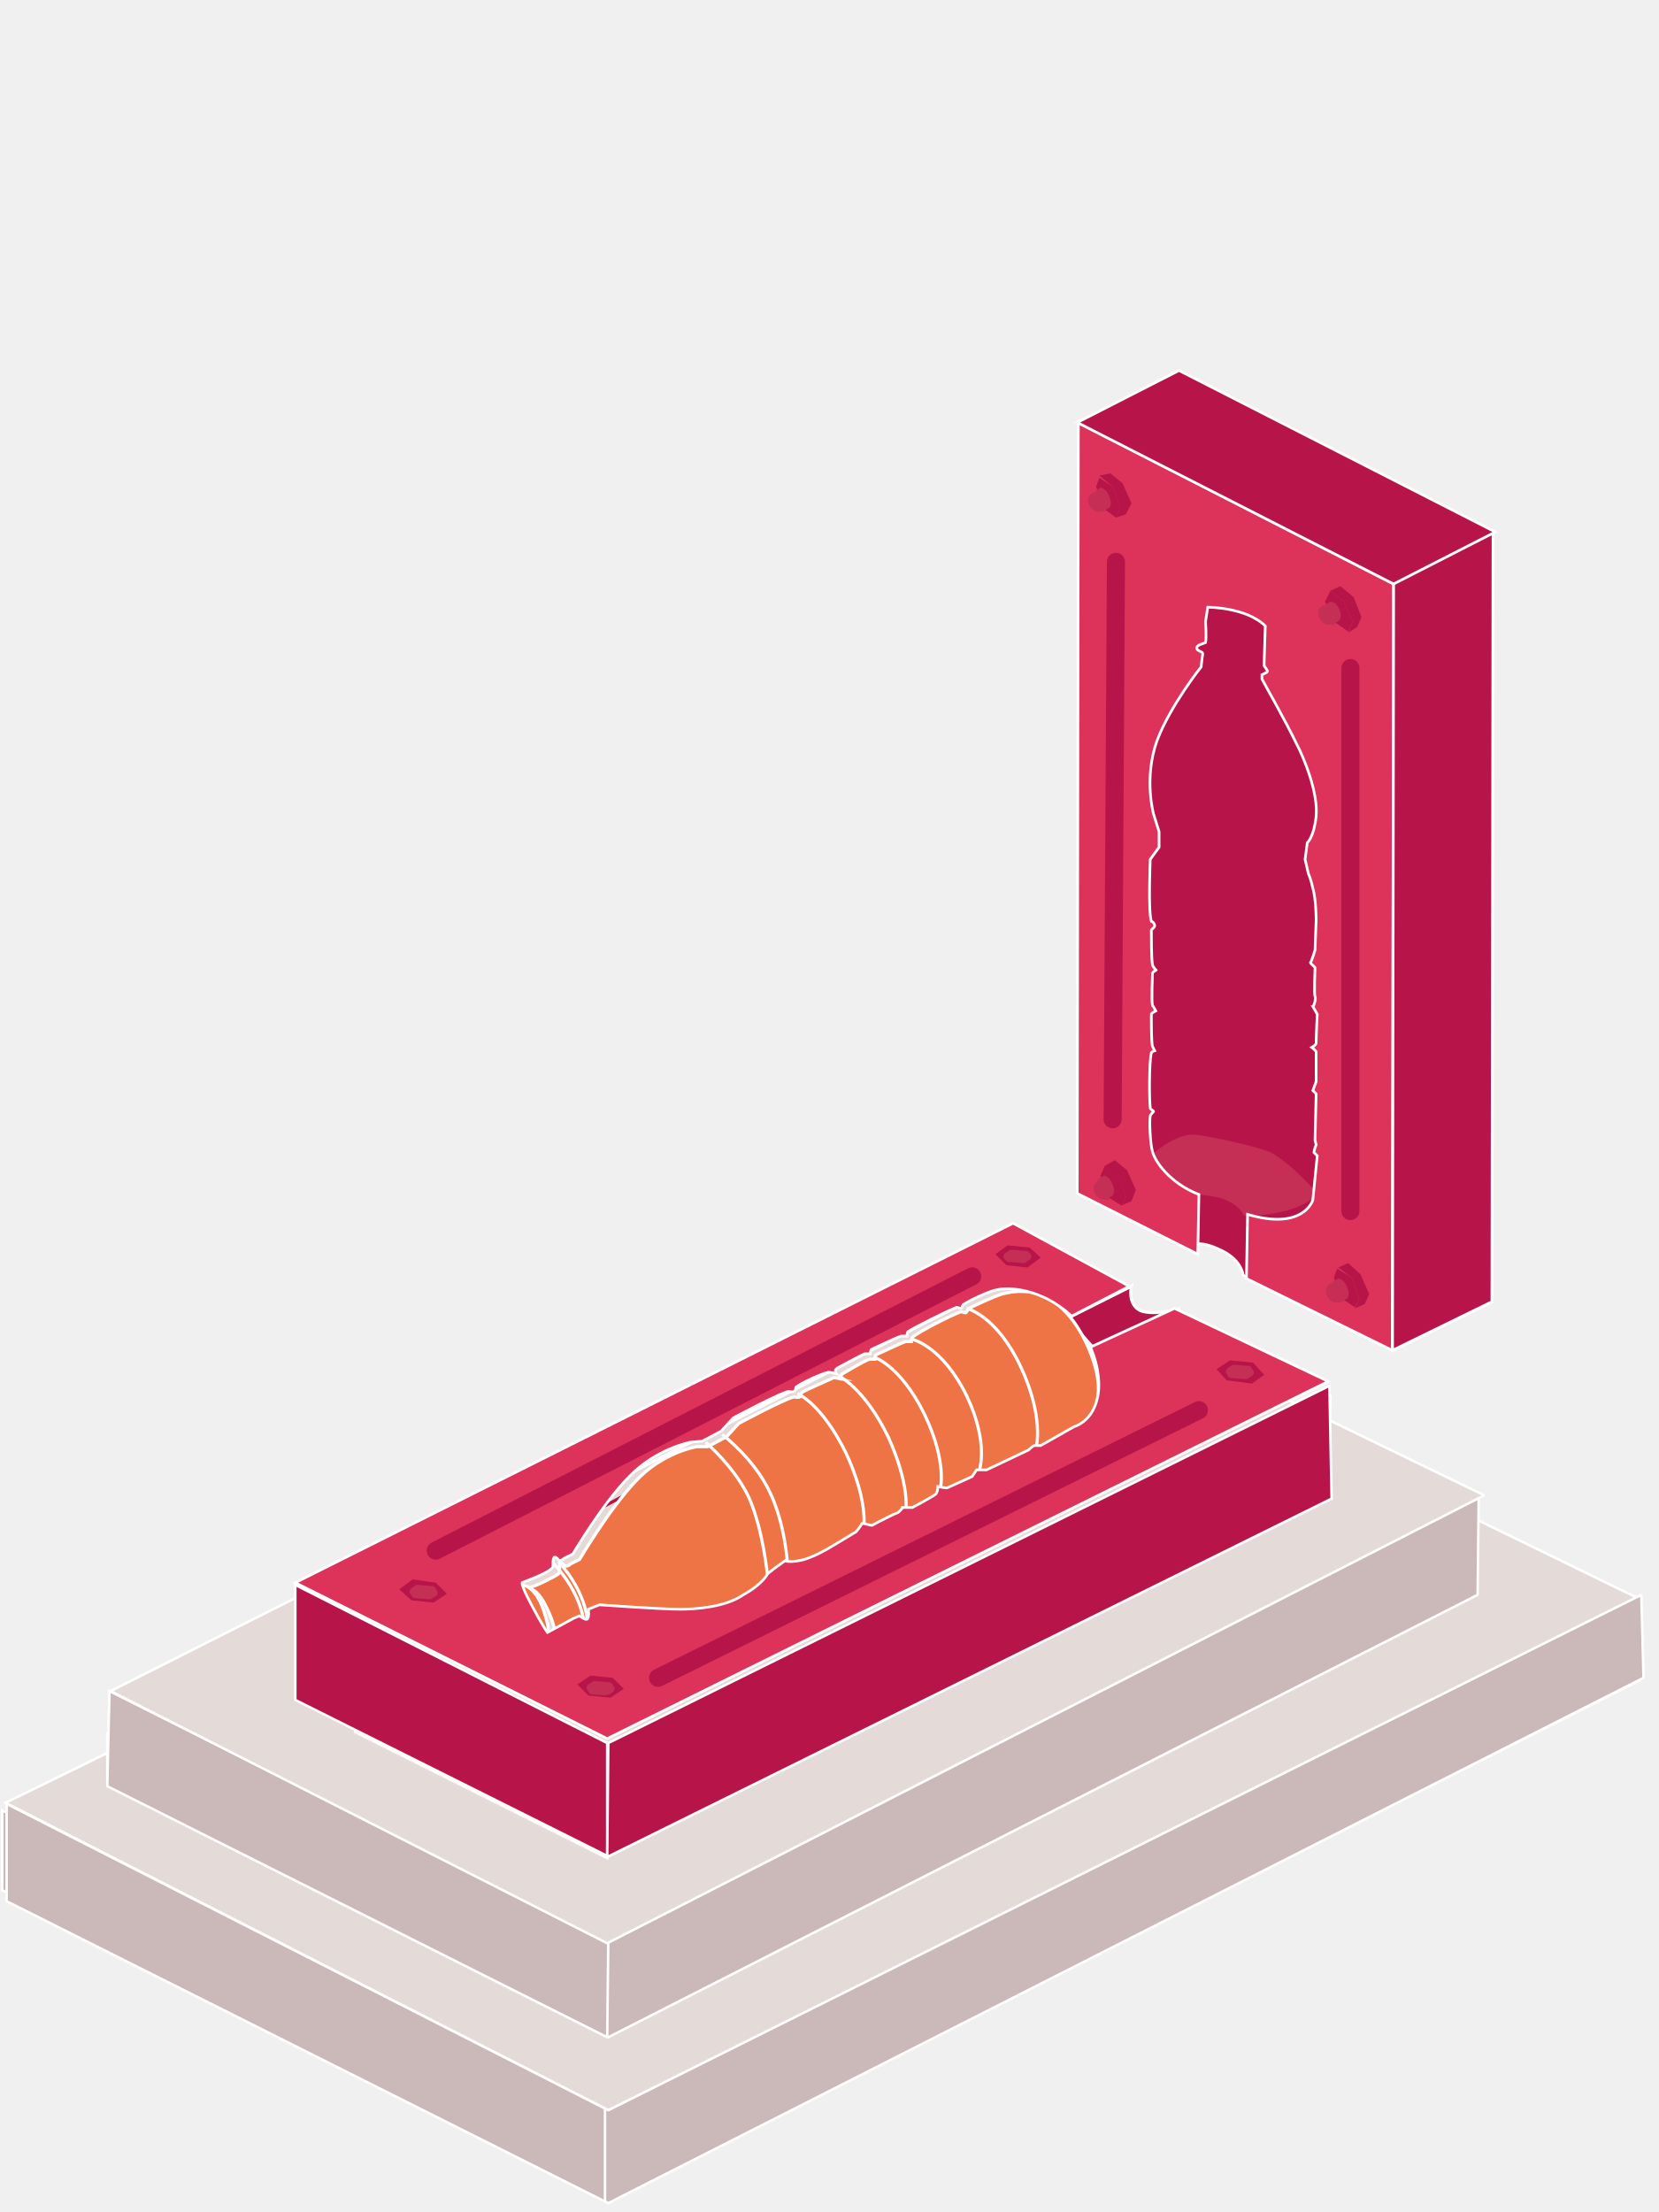
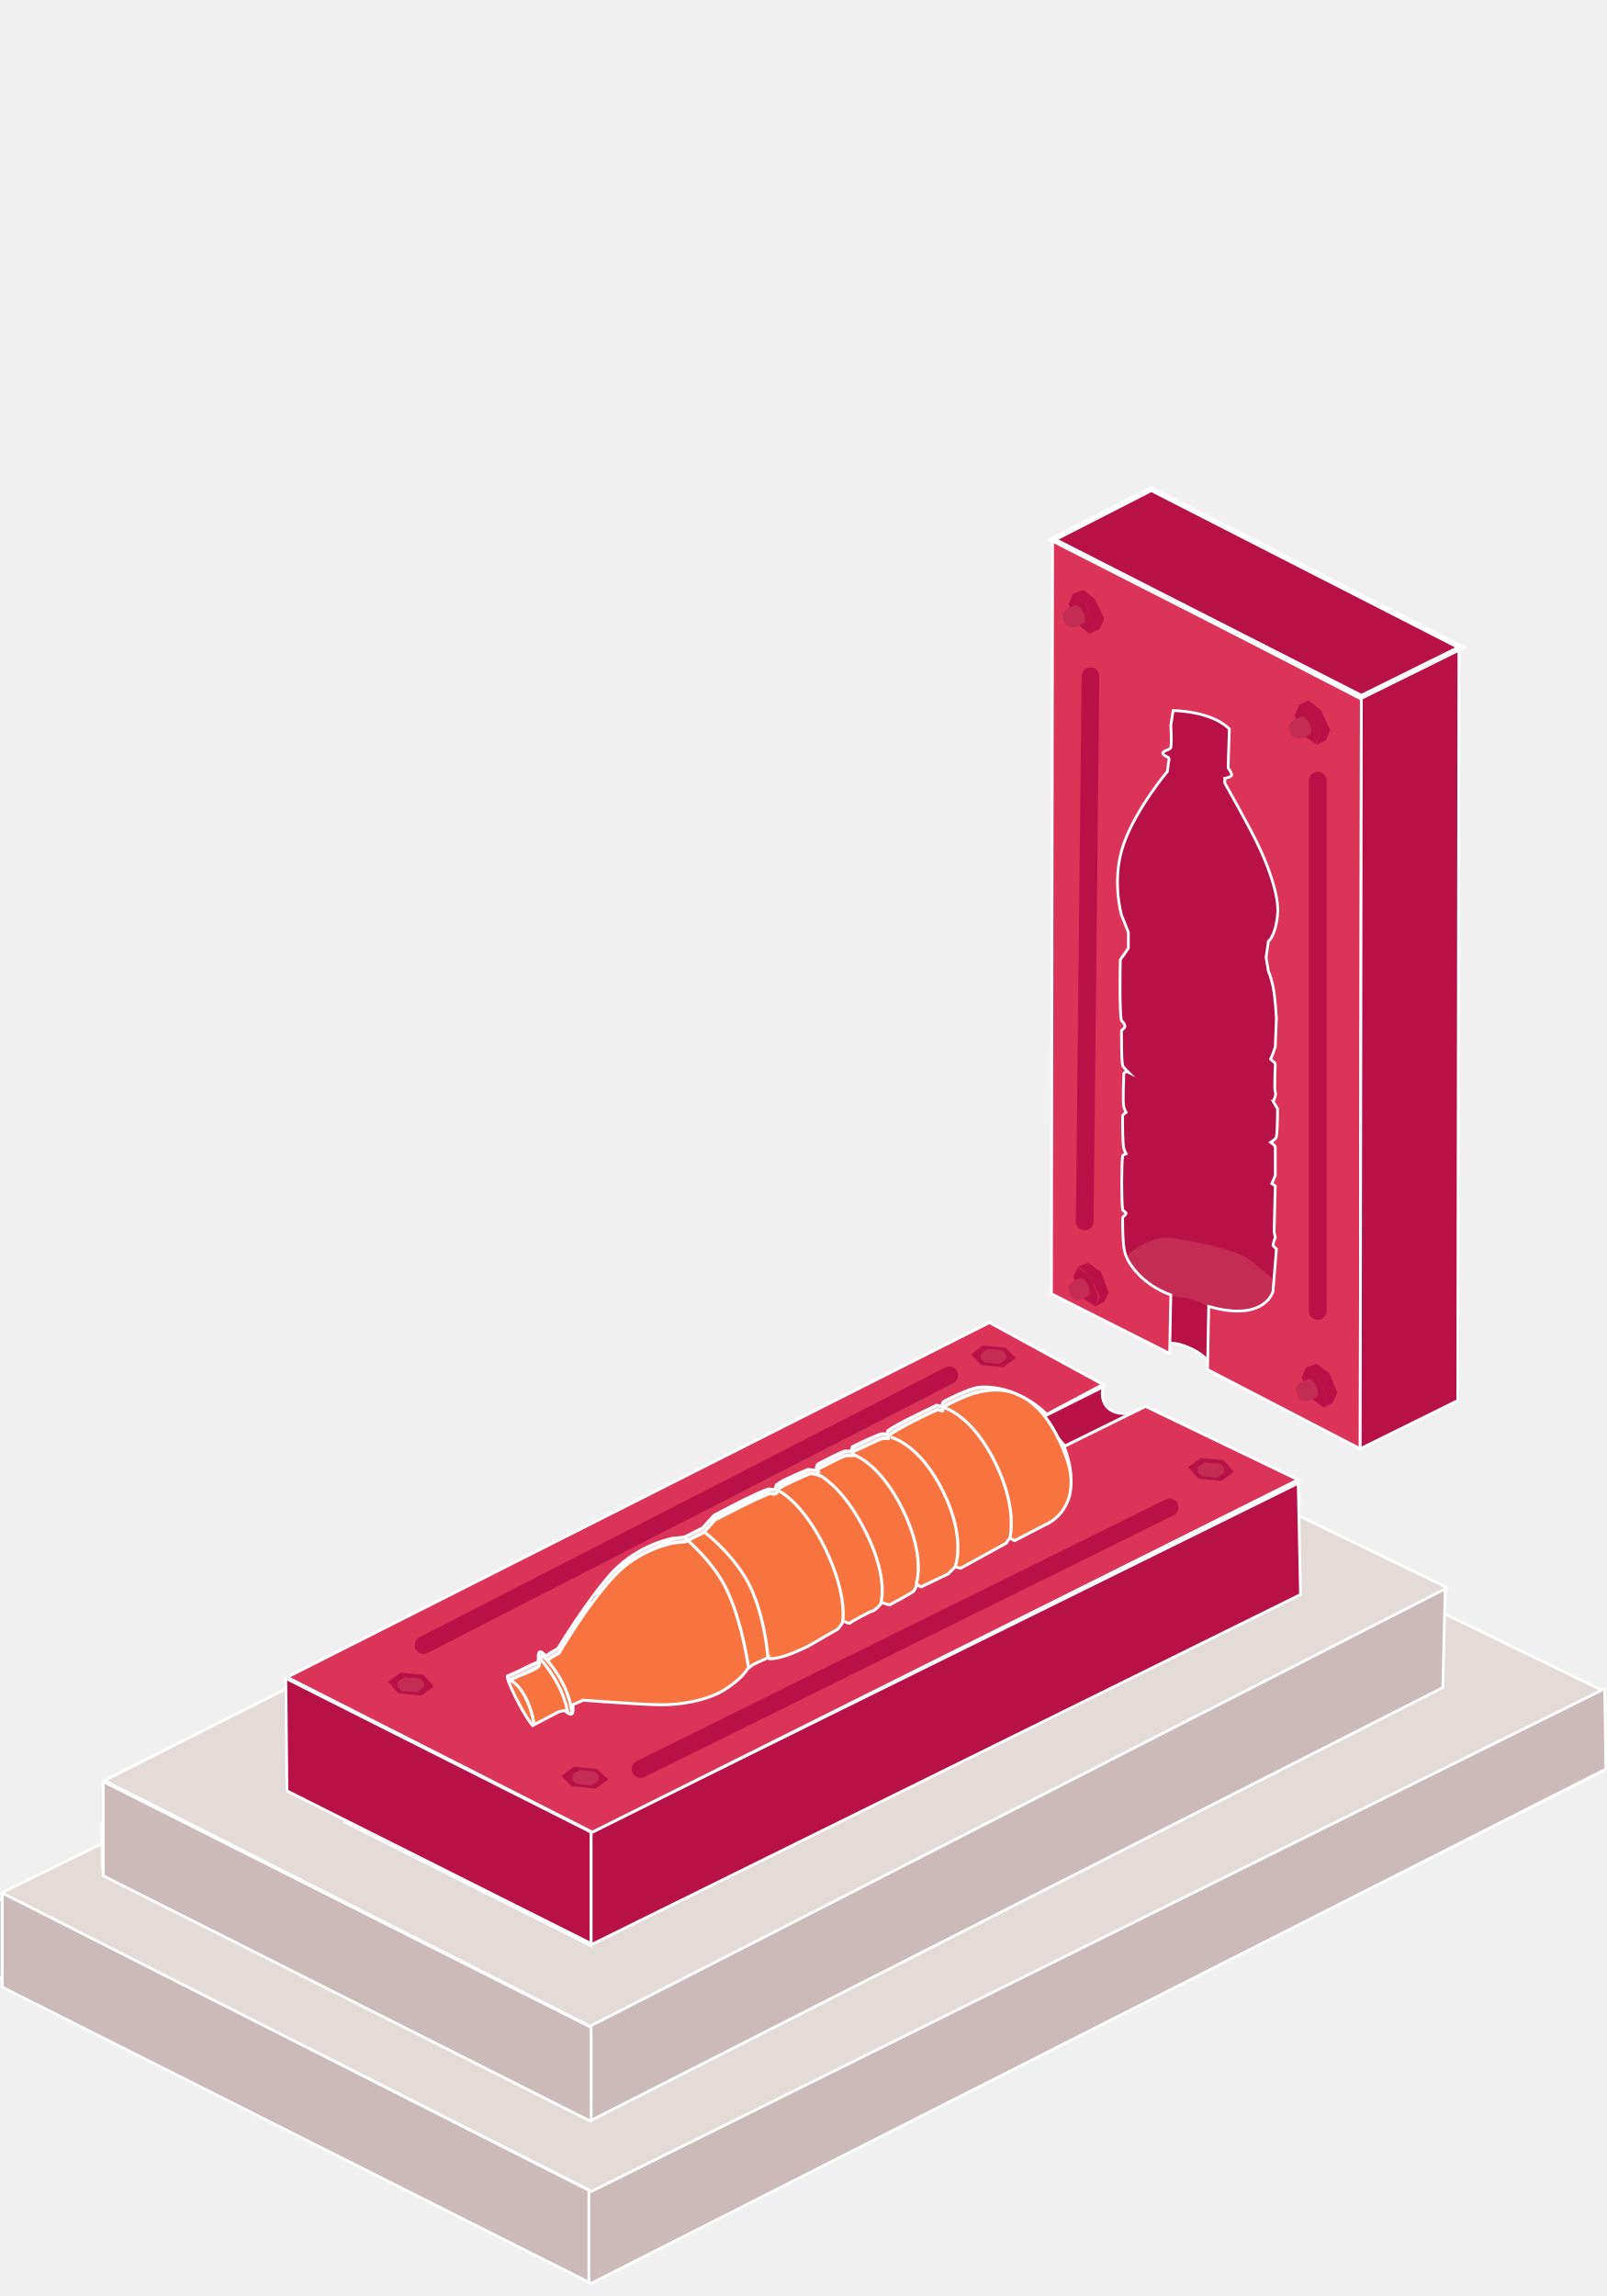
- <svg xmlns="http://www.w3.org/2000/svg" version="1.1" id="Layer_1" x="0px" y="0px" viewBox="0 0 150 200" style="enable-background:new 0 0 150 200;" xml:space="preserve">
+ <svg xmlns="http://www.w3.org/2000/svg" version="1.1" id="Layer_1" x="0px" y="0px" viewBox="0 0 140 200" style="enable-background:new 0 0 140 200;" xml:space="preserve">
  <style type="text/css">
- 	.st0{fill:none;stroke:#FFFFFF;stroke-width:0.225;stroke-miterlimit:10;}
- 	.st1{fill:#CBB8B9;stroke:#FFFFFF;stroke-width:0.225;stroke-miterlimit:10;}
- 	.st2{fill:#E4DAD8;stroke:#FFFFFF;stroke-width:0.225;stroke-miterlimit:10;}
- 	.st3{fill:#CBB8B9;stroke:#FFFFFF;stroke-width:0.225;stroke-linejoin:bevel;stroke-miterlimit:10;}
- 	.st4{fill:#E4DAD8;stroke:#FFFFFF;stroke-width:0.225;stroke-linejoin:bevel;stroke-miterlimit:10;}
- 	.st5{fill:#DD335A;stroke:#FFFFFF;stroke-width:0.225;stroke-miterlimit:10;}
- 	.st6{fill:#C52E55;stroke:#FFFFFF;stroke-width:0.225;stroke-miterlimit:10;}
- 	.st7{fill:none;stroke:#FFFFFF;stroke-width:0.282;stroke-miterlimit:10;}
- 	.st8{fill:none;stroke:#B71549;stroke-width:0.282;stroke-miterlimit:10;}
- 	.st9{fill:none;stroke:#B71549;stroke-width:0.282;stroke-linecap:round;stroke-miterlimit:10;}
- 	.st10{fill:#B71549;}
- 	.st11{fill:#B71549;stroke:#FFFFFF;stroke-width:0.225;stroke-miterlimit:10;}
- 	.st12{fill:#B71549;stroke:#FFFFFF;stroke-width:0.273;stroke-miterlimit:10;}
- 	.st13{fill:#EE7345;stroke:#FFFFFF;stroke-width:0.284;stroke-miterlimit:10;}
- 	.st14{fill:none;stroke:#FFFFFF;stroke-width:0.284;stroke-miterlimit:10;}
- 	.st15{fill:#EE7345;stroke:#FFFFFF;stroke-width:0.282;stroke-miterlimit:10;}
- 	.st16{fill:#DD335A;stroke:#FFFFFF;stroke-width:0.24;stroke-miterlimit:10;}
- 	.st17{fill:none;stroke:#B71549;stroke-width:1.636;stroke-linecap:round;stroke-miterlimit:10;}
- 	.st18{fill:#C52E55;}
- 	.st19{fill:#B71549;stroke:#FFFFFF;stroke-width:0.241;stroke-miterlimit:10;}
- 	.st20{fill:#DD335A;stroke:#FFFFFF;stroke-width:0.241;stroke-miterlimit:10;}
- 	.st21{fill:#B71549;stroke:#FFFFFF;stroke-width:0.256;stroke-miterlimit:10;}
- 	.st22{fill:none;stroke:#FFFFFF;stroke-width:0.225;stroke-linejoin:bevel;stroke-miterlimit:10;}
+ 	.st0{fill:#CCB9B9;stroke:#FFFFFF;stroke-width:0.241;stroke-miterlimit:10;}
+ 	.st1{fill:#E4DAD8;stroke:#FFFFFF;stroke-width:0.241;stroke-miterlimit:10;}
+ 	.st2{fill:#CCB9B9;stroke:#FFFFFF;stroke-width:0.241;stroke-linejoin:bevel;stroke-miterlimit:10;}
+ 	.st3{fill:#E4DAD8;stroke:#FFFFFF;stroke-width:0.241;stroke-linejoin:bevel;stroke-miterlimit:10;}
+ 	.st4{fill:#DC3359;stroke:#FFFFFF;stroke-width:0.241;stroke-miterlimit:10;}
+ 	.st5{fill:#C42C54;stroke:#FFFFFF;stroke-width:0.241;stroke-miterlimit:10;}
+ 	.st6{fill:#C42C54;stroke:#FFFFFF;stroke-width:0.266;stroke-miterlimit:10;}
+ 	.st7{fill:none;stroke:#B71148;stroke-width:0.266;stroke-miterlimit:10;}
+ 	.st8{fill:none;stroke:#B71148;stroke-width:0.266;stroke-linecap:round;stroke-miterlimit:10;}
+ 	.st9{fill:#B71148;}
+ 	.st10{fill:#B71148;stroke:#FFFFFF;stroke-width:0.241;stroke-miterlimit:10;}
+ 	.st11{fill:#B71148;stroke:#FFFFFF;stroke-width:0.257;stroke-miterlimit:10;}
+ 	.st12{fill:#F77441;stroke:#FFFFFF;stroke-width:0.268;stroke-miterlimit:10;}
+ 	.st13{fill:none;stroke:#FFFFFF;stroke-width:0.268;stroke-miterlimit:10;}
+ 	.st14{fill:none;stroke:#FFFFFF;stroke-width:0.266;stroke-miterlimit:10;}
+ 	.st15{fill:#F77441;stroke:#FFFFFF;stroke-width:0.266;stroke-miterlimit:10;}
+ 	.st16{fill:#DC3359;stroke:#FFFFFF;stroke-width:0.257;stroke-miterlimit:10;}
+ 	.st17{fill:none;stroke:#B71148;stroke-width:1.543;stroke-linecap:round;stroke-miterlimit:10;}
+ 	.st18{fill:#C42C54;}
+ 	.st19{fill:#B71148;stroke:#FFFFFF;stroke-width:0.483;stroke-miterlimit:10;}
</style>
  <g>
-     <line class="st0" x1="59.6" y1="171.1" x2="59.6" y2="179.1" />
-     <line class="st0" x1="59.3" y1="170.9" x2="59.2" y2="179.2" />
+     <line class="st0" x1="55.9" y1="172.4" x2="55.9" y2="179.9" />
+     <line class="st0" x1="55.7" y1="172.2" x2="55.6" y2="180.1" />
    <g>
-       <polygon class="st1" points="9.7,160.9 55.1,183.8 132,145.1 132.2,136.1 89.2,116.5 9.7,156.7   " />
-       <polygon class="st1" points="9.7,161.5 9.9,152.9 55.2,175 55,183.8   " />
-       <polygon class="st1" points="0.2,163.7 0.2,170.9 55.3,198.8 148.3,151.9 148.2,144.5 55.2,190.8   " />
-       <polygon class="st2" points="55,190.8 148.3,144.6 93.1,117.7 0.5,163   " />
-       <polygon class="st1" points="9.7,160.9 55,184.2 133.6,144.2 133.7,135.2 89.2,116.5 9.7,156.7   " />
-       <polygon class="st3" points="9.7,161.5 9.9,152.9 55,175.5 54.9,184.2   " />
-       <polygon class="st3" points="0.6,163.1 0.6,171.9 55,199.2 148.6,151.7 148.4,144.2 55,190.8   " />
-       <path class="st4" d="M10,152.9l44.9,22.8l79.3-40.5l-45.4-22L10,152.9z" />
+       <polygon class="st0" points="8.9,162.7 51.7,184.4 124.2,147.8 124.4,139.4 84,120.9 8.9,158.8   " />
+       <polygon class="st0" points="9,163.4 9,155.2 51.8,176.1 51.6,184.4   " />
+       <polygon class="st0" points="-0.1,165.4 -0.1,172.2 51.9,198.5 139.6,154.3 139.5,147.3 51.9,190.9   " />
+       <polygon class="st1" points="51.6,190.9 139.7,147.3 87.6,122 0.1,164.9   " />
+       <polygon class="st0" points="8.9,162.7 51.5,184.7 125.7,147 125.9,138.6 84,120.9 8.9,158.8   " />
+       <polygon class="st2" points="9,163.4 9,155.2 51.5,176.6 51.5,184.8   " />
+       <polygon class="st2" points="0.2,164.9 0.2,173.1 51.5,198.9 139.9,154.1 139.8,147.1 51.5,190.9   " />
+       <path class="st3" d="M9.1,155.1c0,0,42.3,21.4,42.3,21.4l74.7-38.2l-42.8-20.7L9.1,155.1z" />
      <g>
-         <polygon class="st5" points="32.1,156.6 54.9,168 54.9,157.6 31.7,146.2    " />
-         <polygon class="st6" points="54.9,167.9 119.9,135.5 120.3,126.3 55,157.6    " />
-         <line class="st7" x1="31.7" y1="146.1" x2="95.6" y2="113.5" />
-         <line class="st8" x1="56.1" y1="154.8" x2="113.5" y2="127.7" />
-         <path class="st9" d="M38.6,145.1c-0.4-0.7,55.9-29.7,55.9-29.7" />
+         <polygon class="st4" points="30,158.7 51.5,169.5 51.5,159.6 29.6,148.9    " />
+         <polygon class="st5" points="51.5,169.3 112.8,138.9 113.2,130.2 51.6,159.6    " />
+         <line class="st6" x1="29.6" y1="148.8" x2="90" y2="118.1" />
+         <line class="st7" x1="52.6" y1="157" x2="106.9" y2="131.5" />
+         <path class="st8" d="M36.1,147.9c-0.4-0.7,52.8-28,52.8-28" />
        <g>
-           <polygon class="st10" points="54.4,154.9 55.5,154 54.5,153 52.4,152.9 51.2,153.6 52.2,154.7     " />
-           <path class="st10" d="M54.1,154.5l0.3-0.2c0.2-0.1,0.2-0.4,0.1-0.5l-0.2-0.3c-0.1-0.1-0.2-0.1-0.3-0.1l-1.2-0.1      c-0.1,0-0.2,0-0.3,0.1l-0.3,0.2c-0.2,0.2-0.2,0.4-0.1,0.5l0.2,0.3c0.1,0.1,0.2,0.1,0.3,0.1l1.2,0.1      C54,154.5,54.1,154.5,54.1,154.5z" />
+           <polygon class="st9" points="51,157.1 52.1,156.3 51.1,155.3 49.1,155.1 48,155.9 49,156.9     " />
+           <path class="st9" d="M50.8,156.7l0.3-0.2c0.2-0.1,0.2-0.4,0.1-0.6l-0.2-0.2c-0.1-0.1-0.1-0.1-0.2-0.1l-1.1-0.1      c-0.1,0-0.2,0-0.3,0.1l-0.3,0.2c-0.2,0.1-0.2,0.4-0.1,0.6l0.2,0.2c0.1,0.1,0.1,0.1,0.2,0.1l1.1,0.1      C50.6,156.8,50.7,156.7,50.8,156.7z" />
        </g>
        <g>
-           <polygon class="st10" points="113.3,126.3 114.4,125.5 113.4,124.5 111.4,124.4 110.2,125.1 111.2,126.2     " />
-           <path class="st10" d="M113.1,126l0.3-0.2c0.2-0.1,0.2-0.4,0.1-0.5l-0.2-0.3c-0.1-0.1-0.1-0.1-0.3-0.1l-1.2-0.1      c-0.1,0-0.2,0-0.3,0.1l-0.3,0.2c-0.2,0.2-0.2,0.4-0.1,0.5l0.2,0.3c0.1,0.1,0.1,0.1,0.3,0.1l1.2,0.1      C112.9,126.1,113,126,113.1,126z" />
+           <polygon class="st9" points="106.6,130.2 107.7,129.4 106.8,128.4 104.7,128.3 103.6,129 104.6,130     " />
+           <path class="st9" d="M106.4,129.8l0.3-0.2c0.2-0.1,0.2-0.4,0.1-0.6l-0.2-0.2c-0.1-0.1-0.1-0.1-0.2-0.1l-1.1-0.1      c-0.1,0-0.2,0-0.3,0.1l-0.3,0.2c-0.2,0.1-0.2,0.4-0.1,0.6l0.2,0.2c0.1,0.1,0.1,0.1,0.2,0.1l1.1,0.1      C106.2,129.9,106.3,129.9,106.4,129.8z" />
        </g>
        <g>
-           <polygon class="st10" points="44,146.6 45.2,145.9 44.2,144.8 42,144.7 41,145.4 41.9,146.4     " />
-           <path class="st10" d="M43.8,146.2l0.3-0.2c0.2-0.1,0.2-0.4,0.1-0.5l-0.2-0.2c-0.1-0.1-0.2-0.1-0.3-0.1l-1.2-0.1      c-0.1,0-0.2,0-0.3,0.1l-0.3,0.2c-0.2,0.2-0.2,0.4-0.1,0.5l0.2,0.2c0.1,0.1,0.2,0.1,0.3,0.1l1.2,0.1      C43.6,146.3,43.7,146.2,43.8,146.2z" />
+           <polygon class="st9" points="41.2,149.3 42.3,148.5 41.4,147.6 39.4,147.4 38.4,148.2 39.3,149.1     " />
+           <path class="st9" d="M41,148.9l0.3-0.2c0.2-0.1,0.2-0.4,0.1-0.6l-0.2-0.2c-0.1-0.1-0.1-0.1-0.2-0.1l-1.1-0.1      c-0.1,0-0.2,0-0.2,0.1l-0.3,0.2c-0.2,0.1-0.2,0.4-0.1,0.6l0.2,0.2c0.1,0.1,0.1,0.1,0.2,0.1l1.1,0.1      C40.9,149,40.9,148.9,41,148.9z" />
        </g>
-         <polygon class="st11" points="26.7,153.7 54.9,167.8 54.9,157.6 26.7,143.3    " />
-         <polygon class="st11" points="54.9,167.9 120.4,135.5 120.2,125.3 55,157.6    " />
-         <path class="st12" d="M96.5,119.2l5.8-2.9c0,0-0.4,1.6,0.8,2.2c1.3,0.5,3.6-0.2,3.6-0.2l-7.9,3.5L96.5,119.2z" />
+         <polygon class="st10" points="25,156 51.5,169.3 51.5,159.6 24.9,146.2    " />
+         <polygon class="st10" points="51.5,169.4 113.3,138.9 113.1,129.2 51.5,159.6    " />
+         <path class="st11" d="M90.7,123.5l5.4-2.7c0,0-0.4,1.5,0.8,2.1c1.2,0.6,3.3-0.2,3.3-0.2l-7.4,3.3L90.7,123.5z" />
        <g>
-           <path class="st13" d="M53.2,146.8c0.2-0.1,0.1-0.9,0.1-0.9l1-0.4c0,0,5.5,0.4,7.3,0.4c1.4,0,4-0.3,5.7-1.3      c1.6-1.1,2.2-1.9,2.2-1.9l0,0l1.8-1.2c0,0,0.1,0.2,1.2,0c1.1-0.2,2.8-1.1,2.8-1.1l2.3-1.3c0,0,0.8-0.6,0.8-0.9      c0-0.1,0.4,0.2,0.6,0.2c0.2,0,2.2-1.2,2.3-1.2s0.7-0.4,0.7-0.5l0.8,0.1c0,0,1.7-1,2.2-1.3c0.1-0.1,0.2-0.7,0.2-0.7      s0.4,0.3,0.5,0.2l2.4-1.2l0.4-0.6l0.4,0.2l3.8-1.9l0.4-0.1c0,0,0.4-0.4,0.5-0.4l0.4,0.1l3.1-1.8c0.1-0.1,4.1-1.5,1.1-7.9      c-2.8-5.8-6.7-4.6-7.6-4.4c-0.7,0.2-2.6,1.1-3,1.3c-0.1,0.1-0.2,0.4-0.3,0.4c-0.1,0-0.3-0.1-0.4-0.1c-0.9,0.3-3.8,1.8-4.4,2.3      c-0.1,0.1-0.1,0.4-0.1,0.4s-0.4,0-0.5,0c-0.4,0.1-1.8,0.8-2.7,1.2c-0.1,0-0.1,0.4-0.1,0.4s-0.4,0-0.5,0      c-0.4,0.1-2.4,1.3-2.4,1.3c-0.1,0-0.1,0.1-0.1,0.1c-0.1,0.1-0.1,0.4,0,0.4l0,0c0,0-0.7-0.2-0.8-0.1c-0.4,0.2-2.3,1-2.8,1.3      c-0.1,0,0,0.4-0.2,0.4c-0.2,0.1-0.4,0-0.5,0c-0.9,0.2-5,2.4-5,2.4l-1.1,1.2l-1.7,0.9H63c0,0-3.1,0.5-5.5,3.1      c-2.4,2.5-5.1,7.1-5.1,7.1l-0.8,0.4c0,0-0.2,0.2-0.4,0.2c-0.2,0-0.4-0.4-0.5-0.3c-0.2,0.1,0,0.8-0.2,1c-0.4,0.3-1.7,0.9-1.7,0.9      l-1,0.4c0,0,0.8,0,1.6,1.7c1.1,2.2,0.7,2.9,0.7,2.9l2.4-1.3L53.2,146.8C52.5,146.5,52.9,146.9,53.2,146.8z" />
-           <path class="st14" d="M52.8,146.8c0,0-0.1-2.6-2.8-5.5" />
-           <path class="st7" d="M50.5,141.2c2.6,2.9,2.6,5.4,2.6,5.4" />
-           <path class="st13" d="M49.4,148c-0.4,0.2-1.3-0.9-1.9-2c-0.5-1.3-0.8-2.4-0.3-2.6c0.4-0.2,1.3,0.5,1.8,1.8      C49.5,146.5,49.8,147.8,49.4,148z" />
-           <path class="st15" d="M48.3,145.5" />
-           <path class="st15" d="M59.6,130.8" />
-           <path class="st7" d="M78.1,138.1c0,0,0.4-2.4-1.6-6.7c-2.2-4.5-4.4-5.4-4.4-5.4" />
-           <path class="st7" d="M81.9,136.6c0,0,0.4-2.3-1.6-6.7c-2.2-4.5-4.5-5.5-4.5-5.5" />
-           <path class="st7" d="M88.5,133.1c0,0,1-2.5-1.1-6.9c-2.2-4.5-4.9-5.1-4.9-5.1" />
-           <path class="st7" d="M85,134.7c0,0,0.7-2.4-1.4-6.8c-2.2-4.5-4.6-5.2-4.6-5.2" />
-           <path class="st7" d="M93.7,130.8c0,0,0.7-2.7-1.4-7.2c-2.2-4.7-4.9-5.3-4.9-5.3" />
-           <path class="st7" d="M69.4,142.5c0,0-0.4-4.1-1.6-6.9c-1.2-2.8-4-5.2-4-5.2" />
-           <path class="st7" d="M71.2,141.4c0,0-0.2-3.6-1.6-6.5c-1.4-3-4.3-5.2-4.3-5.2" />
+           <path class="st12" d="M49.8,149.5c0.2-0.1,0.1-0.8,0.1-0.8l0.9-0.4c0,0,5.2,0.4,6.9,0.4c1.4,0,3.8-0.3,5.4-1.3      c1.6-1,2-1.8,2-1.8l0.5-0.4l1.3-0.6c0,0-0.1,0.2,0.9,0c1-0.2,2.6-1,2.6-1l2.2-1.2c0,0,0.7-0.7,0.7-0.8c0-0.1,0.5,0.2,0.6,0.1      c0.2,0,2-1.1,2.2-1.1c0.2,0,0.6-0.5,0.6-0.6l0.8,0.1c0,0,1.7-0.9,2.1-1.2c0.1-0.1,0.2-0.6,0.2-0.6s0.4,0.3,0.6,0.2l2.3-1.1      l0.5-0.6l0.3,0.2l3.5-1.9l0.4-0.1c0,0,0.4-0.4,0.5-0.4l0.4,0.1l3-1.7c0.1-0.1,3.9-1.4,1-7.5c-2.6-5.5-6.2-4.4-7.2-4.2      c-0.6,0.1-2.5,1-2.8,1.2c-0.1,0.1-0.2,0.4-0.2,0.4c-0.1,0-0.3-0.1-0.4-0.1c-0.8,0.3-3.6,1.7-4.2,2.2c-0.1,0.1-0.1,0.3-0.1,0.3      s-0.4,0-0.5,0c-0.4,0.1-1.7,0.8-2.5,1.1c-0.1,0-0.1,0.4-0.1,0.4s-0.4,0-0.6,0c-0.4,0.1-2.3,1.1-2.3,1.1c-0.1,0-0.1,0-0.1,0.1      c-0.1,0.1-0.1,0.3,0,0.5l0,0c0,0-0.6-0.2-0.8-0.1c-0.5,0.2-2.1,0.9-2.7,1.3c-0.1,0,0,0.3-0.2,0.4c-0.1,0.1-0.5,0-0.5,0      c-0.8,0.2-4.8,2.3-4.8,2.3l-1,1.1l-1.6,0.8l-1,0.1c0,0-3,0.5-5.2,2.9c-2.3,2.4-4.8,6.7-4.8,6.7l-0.7,0.4c0,0-0.2,0.2-0.3,0.2      c-0.1,0-0.4-0.4-0.6-0.3c-0.2,0.1,0,0.7-0.2,0.9c-0.4,0.3-1.7,0.8-1.7,0.8l-0.9,0.4c0,0,0.7,0,1.5,1.6c1,2,0.6,2.7,0.6,2.7      l2.3-1.2l0.5-0.1C49.2,149.2,49.7,149.5,49.8,149.5z" />
+           <path class="st13" d="M49.5,149.5c0,0-0.1-2.4-2.6-5.2" />
+           <path class="st14" d="M47.3,144.2c2.5,2.7,2.5,5,2.5,5" />
+           <path class="st12" d="M46.3,150.7c-0.4,0.2-1.3-0.8-1.8-1.9c-0.6-1.1-0.7-2.2-0.3-2.4c0.4-0.2,1.2,0.6,1.7,1.7      C46.4,149.2,46.7,150.5,46.3,150.7z" />
+           <path class="st15" d="M45.3,148.3" />
+           <path class="st15" d="M56,134.3" />
+           <path class="st14" d="M73.4,141.3c0,0,0.5-2.2-1.5-6.4c-2.1-4.3-4.2-5.1-4.2-5.1" />
+           <path class="st14" d="M76.7,139.8c0,0,0.8-2.1-1.2-6.2c-2.1-4.3-4.3-5.2-4.3-5.2" />
+           <path class="st14" d="M83.2,136.5c0,0,1-2.4-1-6.5c-2.1-4.3-4.6-4.8-4.6-4.8" />
+           <path class="st14" d="M79.8,138c0,0,0.9-2.2-1.1-6.4c-2.1-4.3-4.4-4.9-4.4-4.9" />
+           <path class="st14" d="M87.9,134.3c0,0,0.9-2.5-1.1-6.7c-2.1-4.4-4.6-5-4.6-5" />
+           <path class="st14" d="M65.2,145.2c0,0-0.5-3.6-1.7-6.3c-1.1-2.7-3.8-4.9-3.8-4.9" />
+           <path class="st14" d="M66.9,144.4c0,0-0.2-3.3-1.5-6.1c-1.3-2.8-4.1-4.9-4.1-4.9" />
        </g>
-         <path class="st16" d="M106.2,118.3l-7.6,3.5c0.8,1.9,0.9,3.6,0.6,4.7c-0.5,2.1-2.1,2.5-2.1,2.5l-3,1.7h-0.6     c-0.2,0.1-0.5,0.4-0.5,0.4l-3.8,1.8h-0.9l-0.4,0.6l-2.2,1c-0.1,0.1-0.9-0.1-0.9-0.1s0,0.5-0.2,0.7c-0.4,0.3-2.1,1.2-2.1,1.2h-0.9     c0,0.1-0.4,0.5-0.5,0.5s-2.1,1-2.2,1.1c-0.1,0.1-1-0.3-1-0.1c0,0.1-0.5,0.7-0.5,0.7l-2.5,1.5c0,0-1.5,0.9-2.6,1.1s-1.3,0-1.3,0     l-1.1,0.8l-0.5,0.4c0,0-0.4,0.9-2.2,1.9c-1.6,1.1-4.2,1.3-5.7,1.3c-1.8,0-7.3-0.4-7.3-0.4l-1,0.4c0,0,0.1,0.7-0.1,0.9     c-0.2,0.1-0.7-0.3-0.7-0.3l-0.5,0.2l-2.4,1.3c0,0-0.4-0.5-1.5-2.6c-0.9-1.7-0.8-1.9-0.8-1.9l1-0.4c0,0,1.3-0.5,1.7-0.9     c0.2-0.1,0-0.7,0.2-1c0.2-0.1,0.4,0.3,0.5,0.3c0.2,0,0.4-0.2,0.4-0.2l0.8-0.4c0,0,2.7-4.6,5.1-7c2.4-2.5,5.5-3.1,5.5-3.1l1.1-0.1     l1.7-0.9l1.1-1.2c0,0,4.1-2.2,5-2.4c0.1,0,0.4,0.1,0.5,0c0.2-0.1,0.1-0.4,0.2-0.4c0.5-0.4,2.3-1.2,2.8-1.3     c0.1-0.1,0.8,0.1,0.8,0.1l0,0c-0.1-0.1-0.1-0.4,0-0.4l0.1-0.1c0,0,2-1.1,2.5-1.3c0.1,0,0.5,0,0.5,0s0-0.4,0.1-0.4     c0.9-0.4,2.3-1.1,2.7-1.2c0.1,0,0.5,0,0.5,0s0-0.3,0.1-0.4c0.6-0.4,3.6-1.9,4.4-2.2c0.1,0,0.3,0.1,0.4,0.1c0.1,0,0.1-0.4,0.3-0.4     c0.4-0.3,2.3-1.2,3-1.3c0.9-0.2,3.9-0.2,6.7,2.4l5.2-2.7l-10.5-5.7l-64.9,32.5l28.2,14.1l65.2-32.3L106.2,118.3z" />
-         <line class="st17" x1="59.5" y1="151.7" x2="108.4" y2="127.5" />
-         <line class="st17" x1="39.4" y1="140.2" x2="87.9" y2="115.4" />
+         <path class="st16" d="M99.8,122.5l-7.1,3.5c0.7,1.8,0.7,3.2,0.5,4.2c-0.5,2-2.1,2.6-2.1,2.6l-2.7,1.4l-0.4-0.2     c-0.2,0.1-0.3,0.4-0.3,0.4l-4,2.2l-0.5-0.1l-0.6,0.6l-2.3,1.1c-0.1,0.1-0.4-0.2-0.4-0.2s-0.2,0.5-0.3,0.6     c-0.4,0.3-2.1,1.2-2.1,1.2l-0.7-0.2c0,0.1-0.5,0.6-0.7,0.7c-0.2,0-2,1-2.1,1.1c-0.2,0-0.6-0.3-0.6-0.1c0,0.1-0.4,0.6-0.4,0.6     l-2.6,1.5c0,0-1.6,0.8-2.6,1c-1,0.2-0.9,0-0.9,0l-1.3,0.6l-0.5,0.4c0,0-0.4,0.8-2,1.8c-1.6,1-4,1.3-5.4,1.3     c-1.7,0-6.9-0.4-6.9-0.4l-0.9,0.4c0,0,0.1,0.7-0.1,0.8c-0.2,0.1-0.6-0.3-0.6-0.3l-0.5,0.1l-2.3,1.2c0,0-0.5-0.5-1.5-2.5     c-0.8-1.6-0.7-1.8-0.7-1.8l0.9-0.4c0,0,1.2-0.6,1.7-0.8c0.2-0.1,0-0.7,0.2-0.9c0.2-0.1,0.4,0.3,0.6,0.3c0.1,0,0.3-0.2,0.3-0.2     l0.7-0.4c0,0,2.6-4.3,4.8-6.7c2.3-2.4,5.2-2.9,5.2-2.9l1-0.1l1.6-0.8l1-1.1c0,0,3.9-2.1,4.8-2.3c0.1,0,0.4,0.1,0.5,0     c0.1-0.1,0.1-0.4,0.2-0.4c0.5-0.4,2.2-1.1,2.7-1.3c0.1,0,0.8,0.1,0.8,0.1l0,0c-0.1-0.1-0.1-0.3,0-0.5c0,0,0.1-0.1,0.1-0.1     c0,0,1.9-1,2.3-1.1c0.1,0,0.6,0,0.6,0s0-0.4,0.1-0.4c0.8-0.4,2.1-1,2.5-1.1c0.1,0,0.5,0,0.5,0s0-0.3,0.1-0.3     c0.6-0.5,3.4-1.8,4.2-2.2c0.1,0,0.3,0.1,0.4,0.1c0.1,0,0.1-0.4,0.2-0.4c0.3-0.2,2.2-1.1,2.8-1.2c0.8-0.2,3.6-0.2,6.2,2.3l4.9-2.6     l-9.9-5.4l-61.2,30.9l26.6,13.5l61.5-30.7L99.8,122.5z" />
+         <line class="st17" x1="55.8" y1="154.1" x2="101.9" y2="131.3" />
+         <line class="st17" x1="36.9" y1="143.3" x2="82.7" y2="119.8" />
        <g>
-           <polygon class="st10" points="92.9,114.6 94.1,113.7 93.1,112.8 91.1,112.6 90,113.4 91,114.4     " />
-           <path class="st18" d="M92.8,114.1l0.3-0.2c0.2-0.2,0.2-0.4,0.1-0.5l-0.2-0.2c-0.1-0.1-0.1-0.1-0.3-0.1l-1.2-0.1      c-0.1,0-0.2,0-0.3,0.1l-0.3,0.2c-0.2,0.1-0.2,0.4-0.1,0.5L91,114c0.1,0.1,0.1,0.1,0.3,0.1l1.2,0.1      C92.6,114.2,92.7,114.2,92.8,114.1z" />
+           <polygon class="st9" points="87.4,119.1 88.5,118.3 87.6,117.4 85.6,117.2 84.6,118 85.5,118.9     " />
+           <path class="st18" d="M87.2,118.7l0.3-0.2c0.2-0.1,0.2-0.4,0.1-0.6l-0.2-0.2c-0.1-0.1-0.1-0.1-0.2-0.1l-1.1-0.1      c-0.1,0-0.2,0-0.2,0.1l-0.3,0.2c-0.2,0.1-0.2,0.4-0.1,0.6l0.2,0.2c0.1,0.1,0.1,0.1,0.2,0.1l1.1,0.1      C87.1,118.8,87.1,118.7,87.2,118.7z" />
        </g>
        <g>
-           <polygon class="st10" points="113.2,125.1 114.3,124.3 113.3,123.2 111.2,123 110,123.8 110.9,124.8     " />
-           <path class="st18" d="M112.9,124.6l0.3-0.2c0.2-0.1,0.2-0.4,0.1-0.5l-0.2-0.3c-0.1-0.1-0.1-0.1-0.3-0.1l-1.2-0.1      c-0.1,0-0.2,0-0.3,0.1l-0.3,0.2c-0.2,0.2-0.2,0.4-0.1,0.5l0.2,0.3c0.1,0.1,0.2,0.1,0.3,0.1l1.2,0.1      C112.7,124.7,112.8,124.7,112.9,124.6z" />
+           <polygon class="st9" points="106.4,129 107.5,128.2 106.6,127.2 104.6,127 103.5,127.8 104.4,128.8     " />
+           <path class="st18" d="M106.2,128.6l0.3-0.2c0.2-0.1,0.2-0.4,0.1-0.6l-0.2-0.2c-0.1-0.1-0.1-0.1-0.2-0.1l-1.1-0.1      c-0.1,0-0.2,0-0.3,0.1l-0.3,0.2c-0.2,0.1-0.2,0.4-0.1,0.6l0.2,0.2c0.1,0.1,0.1,0.1,0.2,0.1l1.1,0.1      C106.1,128.7,106.2,128.6,106.2,128.6z" />
        </g>
        <g>
-           <polygon class="st10" points="55.2,153.5 56.4,152.7 55.4,151.7 53.4,151.5 52.2,152.3 53.2,153.3     " />
-           <path class="st18" d="M55.1,153.2l0.3-0.2c0.2-0.2,0.2-0.4,0.1-0.5l-0.2-0.3c-0.1-0.1-0.2-0.1-0.3-0.1l-1.2-0.1      c-0.1,0-0.2,0-0.3,0.1l-0.3,0.2c-0.2,0.1-0.2,0.4-0.1,0.5l0.2,0.3c0.1,0.1,0.2,0.1,0.3,0.1l1.2,0.1      C54.9,153.2,55,153.2,55.1,153.2z" />
+           <polygon class="st9" points="51.9,155.8 53,155 52,154.1 50,153.9 48.9,154.7 49.8,155.6     " />
+           <path class="st18" d="M51.7,155.4l0.3-0.2c0.2-0.1,0.2-0.4,0.1-0.6l-0.2-0.2c-0.1-0.1-0.1-0.1-0.2-0.1l-1.1-0.1      c-0.1,0-0.2,0-0.3,0.1l-0.3,0.2c-0.2,0.1-0.2,0.4-0.1,0.6l0.2,0.2c0.1,0.1,0.1,0.1,0.2,0.1l1.1,0.1      C51.5,155.5,51.6,155.5,51.7,155.4z" />
        </g>
        <g>
-           <polygon class="st10" points="39.2,144.9 40.4,144.1 39.4,143.1 37.3,142.8 36.1,143.7 37.2,144.7     " />
-           <path class="st18" d="M39.1,144.5l0.3-0.2c0.2-0.1,0.2-0.4,0.1-0.5l-0.2-0.3c-0.1-0.1-0.2-0.1-0.3-0.1l-1.2-0.1      c-0.1,0-0.2,0-0.3,0.1l-0.3,0.2c-0.2,0.2-0.2,0.4-0.1,0.5l0.2,0.3c0.1,0.1,0.2,0.1,0.3,0.1l1.2,0.1      C38.9,144.6,39,144.6,39.1,144.5z" />
+           <polygon class="st9" points="36.7,147.7 37.8,146.9 36.9,145.9 34.9,145.7 33.8,146.5 34.7,147.5     " />
+           <path class="st18" d="M36.5,147.3l0.3-0.2c0.2-0.1,0.2-0.4,0.1-0.6l-0.2-0.2c-0.1-0.1-0.1-0.1-0.2-0.1l-1.1-0.1      c-0.1,0-0.2,0-0.3,0.1l-0.3,0.2c-0.2,0.1-0.2,0.4-0.1,0.6l0.2,0.2c0.1,0.1,0.1,0.1,0.2,0.1l1.1,0.1      C36.4,147.4,36.5,147.3,36.5,147.3z" />
        </g>
        <g>
-           <path class="st19" d="M100.5,109.3l7,3.6c0,0,0.4-1,2.6,0c2.2,0.9,2.3,2.4,2.3,2.4l13.1,6.6L125,54.3l-24.6-13.6L100.5,109.3z" />
-           <path class="st18" d="M103.7,104.8c0,0,1,1,1.7,1.8c0.8,0.9,1.5,1.3,1.5,1.3s2.6,0.1,3.7,0.5c1.1,0.4,1.7,1.1,1.8,1.4      c0,0.2,0.8,0.1,0.8,0.1s3.7,0,5.7-1.7c0.1-0.1,0.2-0.2,0.2-0.3c0,0-2.2-2.6-4.2-3.7c-1.1-0.5-5.1-1.4-6.8-1.6      C106.1,102.4,103.7,104.8,103.7,104.8z" />
-           <path class="st20" d="M125.9,122.1l0.1-69.3L97.5,38.2l-0.1,69.7l10.9,5.5l0.1-5.4c-2.6-1-4-3-4.2-3.9c-0.2-0.6-0.3-2.8-0.2-3.2      c0-0.1,0.3-0.4,0.3-0.4c0-0.1-0.3-0.2-0.3-0.3c-0.1-0.9-0.1-4.2,0.1-5c0-0.1,0.3-0.2,0.3-0.2s-0.2-0.4-0.2-0.4      c-0.1-0.4-0.1-2-0.1-2.9c0-0.1,0.4-0.3,0.4-0.3s-0.2-0.4-0.3-0.5c-0.1-0.4,0-2.7,0-2.7c0-0.1,0-0.1,0-0.2      c0.1-0.2,0.3-0.3,0.4-0.2l0,0c0,0-0.4-0.4-0.4-0.6c-0.1-0.5-0.1-2.5-0.1-3.1c0-0.1,0.3-0.2,0.3-0.4c0-0.2-0.2-0.4-0.3-0.4      c-0.3-0.9-0.1-5.6-0.1-5.6l0.8-1.1v-1.4l-0.5-1.6c0,0-0.9-3.2,0.3-6.6c1.2-3.2,4-6.7,4-6.7l0.1-0.9c0,0,0.1-0.3,0-0.4      c-0.1-0.1-0.5-0.2-0.5-0.4c0-0.3,0.6-0.4,0.8-0.5c0.1-0.4,0-1.9,0-1.9l0.2-1.3c0,0,3.5,0,5.2,1.7l-0.1,3.3v0.3      c0,0,0.3,0.4,0.3,0.5s-0.5,0.3-0.5,0.3v0.4c0,0,2.3,4.1,3.1,5.8c0.7,1.3,2,4.5,1.8,6.6c-0.2,1.9-0.8,2.4-0.8,2.4l-0.2,1.5      l0.3,1.3c0,0,0.2,0.4,0.4,1.3c0.3,1,0.3,2.9,0.3,2.9l-0.1,2.7c0,0-0.3,1-0.4,1.1c-0.1,0.1,0.4,0.4,0.4,0.5s-0.1,2.4,0,2.6      c0.1,0.2-0.1,0.9-0.2,0.9l0.4,0.7c0,0-0.1,2-0.1,2.6c0,0.2-0.4,0.4-0.4,0.4s0.4,0.3,0.4,0.4v2.7l-0.3,0.8l0.3,0.3l-0.1,4.2      l0.1,0.4c0,0-0.2,0.5-0.2,0.7l0.3,0.3l-0.4,4c0,0-0.8,2.8-5.9,1.3l-0.1,5.8L125.9,122.1z" />
-           <line class="st17" x1="100.6" y1="101.2" x2="100.9" y2="50.8" />
-           <line class="st17" x1="122.1" y1="109.5" x2="122.1" y2="60.4" />
-           <polygon class="st21" points="126,52.7 125.9,122.1 134.9,117.7 135,48.1     " />
-           <polygon class="st19" points="97.4,38.2 126,52.8 135.2,48.1 106.6,33.5     " />
+           <path class="st10" d="M94.5,114.1l6.7,3.3c0,0,0.3-0.9,2.4,0c2.1,0.9,2.2,2.3,2.2,2.3l12.4,6.2l-0.6-63.8L94.4,49.3L94.5,114.1z      " />
+           <path class="st18" d="M97.6,109.9c0,0,0.9,0.9,1.7,1.7s1.4,1.2,1.4,1.2s2.5,0.1,3.5,0.5c1,0.4,1.7,1,1.7,1.4      c0,0.1,0.8,0.1,0.8,0.1s3.5,0,5.4-1.6c0.1-0.1,0.2-0.2,0.2-0.3c0,0-2.1-2.4-4-3.5c-1-0.6-4.8-1.4-6.5-1.6      C99.7,107.7,97.6,109.9,97.6,109.9z" />
+           <path class="st4" d="M118.5,126.2l0.1-65.3L91.7,47l-0.1,65.7l10.3,5.2l0.1-5.1c-2.5-0.9-3.8-2.8-4-3.7c-0.2-0.6-0.2-2.6-0.2-3      c0-0.1,0.3-0.3,0.3-0.4c0-0.1-0.2-0.2-0.3-0.3c-0.1-0.8-0.1-4,0-4.7c0-0.1,0.3-0.2,0.3-0.2s-0.2-0.4-0.2-0.5      c-0.1-0.4-0.1-1.9-0.1-2.8c0-0.1,0.3-0.3,0.3-0.3s-0.2-0.4-0.2-0.5c-0.1-0.4,0-2.6,0-2.6c0-0.1,0-0.1,0-0.2      c0-0.2,0.2-0.3,0.4-0.2l0,0c0,0-0.5-0.5-0.5-0.6c-0.1-0.5-0.1-2.3-0.1-3c0-0.1,0.3-0.2,0.3-0.4c0-0.2-0.2-0.4-0.3-0.5      c-0.2-0.8-0.1-5.3-0.1-5.3l0.7-1l0-1.4l-0.6-1.5c0,0-0.9-3.1,0.2-6.2c1.1-3.1,3.8-6.3,3.8-6.3l0.1-0.8c0,0,0.1-0.3,0-0.4      c-0.1-0.1-0.5-0.2-0.5-0.4c0-0.2,0.7-0.3,0.7-0.5c0.1-0.5,0-1.9,0-1.9l0.2-1.3c0,0,3.3,0,4.9,1.6l-0.1,3.1v0.3      c0,0,0.3,0.4,0.3,0.6c0,0.2-0.6,0.3-0.6,0.3v0.4c0,0,2.2,3.9,2.9,5.4c0.6,1.2,1.9,4.3,1.7,6.1c-0.2,1.9-0.8,2.3-0.8,2.3      l-0.2,1.4l0.2,1.2c0,0,0.2,0.4,0.4,1.3c0.2,1,0.3,2.8,0.3,2.8l-0.1,2.5c0,0-0.3,0.9-0.4,1c-0.1,0.1,0.4,0.3,0.4,0.5      c0,0.2-0.1,2.3,0,2.4c0.1,0.2-0.1,0.8-0.2,0.8l0.4,0.7c0,0,0,1.9-0.1,2.4c0,0.2-0.5,0.5-0.5,0.5s0.4,0.3,0.4,0.4l0,2.5l-0.3,0.7      l0.3,0.2l-0.1,4l0.1,0.5c0,0-0.2,0.5-0.2,0.7l0.3,0.3l-0.3,3.7c0,0-0.7,2.7-5.6,1.3l-0.1,5.5L118.5,126.2z" />
+           <line class="st17" x1="94.5" y1="106.4" x2="95" y2="58.9" />
+           <line class="st17" x1="114.8" y1="114.2" x2="114.8" y2="68" />
+           <polygon class="st10" points="118.6,60.7 118.5,126.2 127,122 127.1,56.4     " />
+           <polygon class="st19" points="91.7,47 118.6,60.7 127.3,56.4 100.3,42.6     " />
          <g>
            <g>
-               <polygon class="st10" points="99.4,43.2 100.6,44 101.3,45.9 100.9,46.8 99.8,46 99.1,44       " />
-               <polygon class="st10" points="100.9,46.8 101.8,46.5 102.3,45.5 101.5,43.7 100.4,42.8 99.4,43 100.6,44 101.3,45.9       " />
+               <polygon class="st9" points="93.5,51.7 94.6,52.6 95.3,54.3 94.9,55.2 93.8,54.3 93.1,52.6       " />
+               <polygon class="st9" points="94.9,55.2 95.8,54.8 96.2,53.9 95.4,52.2 94.4,51.4 93.5,51.7 94.6,52.6 95.3,54.3       " />
            </g>
            <g>
-               <path class="st18" d="M99.8,46.2l0.5-0.3c0,0,0.3-0.3,0-1c-0.3-0.8-0.8-0.8-0.8-0.8L99,44.4L99.8,46.2z" />
-               <path class="st18" d="M99.1,44.4c0.2-0.1,0.5,0.2,0.8,0.7c0.2,0.4,0.2,1,0,1.1c-0.2,0.1-0.5-0.2-0.8-0.7        C98.8,45,98.8,44.6,99.1,44.4z" />
-               <path class="st18" d="M99.8,46.2c0,0-0.8,0.4-1.3-0.5c-0.4-0.9,0.4-1.2,0.4-1.2" />
+               <path class="st18" d="M93.8,54.6l0.6-0.3c0,0,0.3-0.2,0-0.9s-0.7-0.7-0.7-0.7l-0.6,0.3L93.8,54.6z" />
+               <path class="st18" d="M93.1,52.9c0.2-0.1,0.5,0.2,0.7,0.6c0.2,0.5,0.2,0.9,0,1s-0.5-0.2-0.7-0.7C92.9,53.5,92.9,53,93.1,52.9z        " />
+               <path class="st18" d="M93.8,54.6c0,0-0.8,0.3-1.1-0.5c-0.4-0.9,0.4-1.1,0.4-1.1" />
            </g>
          </g>
          <g>
            <g>
-               <polygon class="st10" points="120.3,53.4 121.5,54.4 122.3,56.2 121.9,57.1 120.6,56.2 119.8,54.4       " />
-               <polygon class="st10" points="121.9,57.2 122.7,56.7 123.1,55.8 122.4,54 121.2,53 120.3,53.4 121.5,54.4 122.3,56.2               " />
+               <polygon class="st9" points="113.2,61.4 114.3,62.3 115,64 114.6,64.8 113.5,64 112.8,62.3       " />
+               <polygon class="st9" points="114.6,64.9 115.5,64.5 115.9,63.6 115.1,61.9 114,61 113.2,61.4 114.3,62.3 115,64       " />
            </g>
            <g>
-               <path class="st18" d="M120.6,56.4l0.5-0.3c0,0,0.3-0.3,0-1c-0.3-0.7-0.8-0.7-0.8-0.7l-0.5,0.3L120.6,56.4z" />
-               <path class="st18" d="M119.8,54.7c0.2-0.1,0.5,0.2,0.8,0.7c0.2,0.4,0.2,1,0,1.1c-0.2,0.1-0.5-0.2-0.8-0.7        C119.7,55.4,119.7,54.8,119.8,54.7z" />
-               <path class="st18" d="M120.6,56.4c0,0-0.8,0.4-1.3-0.5c-0.4-0.9,0.4-1.2,0.4-1.2" />
+               <path class="st18" d="M113.5,64.3l0.6-0.3c0,0,0.3-0.2,0-0.9c-0.3-0.7-0.7-0.7-0.7-0.7l-0.6,0.3L113.5,64.3z" />
+               <path class="st18" d="M112.8,62.6c0.2-0.1,0.5,0.2,0.7,0.6c0.2,0.5,0.2,0.9,0,1c-0.2,0.1-0.5-0.2-0.7-0.7        C112.6,63.2,112.6,62.7,112.8,62.6z" />
+               <path class="st18" d="M113.5,64.3c0,0-0.8,0.3-1.1-0.5c-0.4-0.9,0.4-1.1,0.4-1.1" />
            </g>
          </g>
          <g>
            <g>
-               <polygon class="st10" points="120.9,114.7 122.2,115.5 122.9,117.4 122.5,118.2 121.3,117.4 120.6,115.5       " />
-               <polygon class="st10" points="122.5,118.3 123.4,117.9 123.8,117 123,115.2 121.9,114.2 121,114.6 122.2,115.5 122.9,117.4               " />
+               <polygon class="st9" points="113.8,119.1 114.9,120 115.6,121.7 115.3,122.6 114.1,121.7 113.4,120       " />
+               <polygon class="st9" points="115.3,122.6 116.1,122.2 116.5,121.3 115.8,119.6 114.7,118.8 113.8,119.1 114.9,120         115.6,121.7       " />
            </g>
            <g>
-               <path class="st18" d="M121.3,117.7l0.5-0.3c0,0,0.3-0.3,0-1c-0.3-0.8-0.8-0.8-0.8-0.8l-0.5,0.3L121.3,117.7z" />
-               <path class="st18" d="M120.6,115.9c0.2-0.1,0.5,0.2,0.8,0.7c0.2,0.4,0.2,1,0,1.1c-0.2,0.1-0.5-0.2-0.8-0.6        C120.3,116.6,120.3,116.1,120.6,115.9z" />
-               <path class="st18" d="M121.3,117.7c0,0-0.8,0.4-1.3-0.5c-0.4-0.9,0.4-1.2,0.4-1.2" />
+               <path class="st18" d="M114.1,122l0.6-0.3c0,0,0.3-0.2,0-0.9c-0.3-0.7-0.7-0.7-0.7-0.7l-0.6,0.3L114.1,122z" />
+               <path class="st18" d="M113.4,120.4c0.2-0.1,0.5,0.2,0.7,0.6c0.2,0.5,0.2,0.9,0,1c-0.2,0.1-0.5-0.2-0.7-0.7        S113.2,120.5,113.4,120.4z" />
+               <path class="st18" d="M114.1,122c0,0-0.8,0.3-1.1-0.5c-0.4-0.9,0.4-1.1,0.4-1.1" />
            </g>
          </g>
          <g>
            <g>
-               <polygon class="st10" points="99.9,105.4 101,106.2 101.8,108.2 101.4,109 100.1,108.2 99.5,106.3       " />
-               <polygon class="st10" points="101.4,109 102.3,108.6 102.7,107.6 101.9,105.8 100.8,104.9 99.9,105.4 101,106.3 101.8,108.2               " />
+               <polygon class="st9" points="93.9,110.4 95,111.2 95.7,113 95.4,113.8 94.2,113 93.5,111.2       " />
+               <polygon class="st9" points="95.4,113.8 96.2,113.4 96.6,112.6 95.9,110.8 94.8,110 93.9,110.3 95,111.2 95.8,113       " />
            </g>
            <g>
-               <path class="st18" d="M100.1,108.4l0.5-0.3c0,0,0.3-0.3,0-1c-0.3-0.8-0.8-0.8-0.8-0.8l-0.5,0.3L100.1,108.4z" />
-               <path class="st18" d="M99.4,106.7c0.2-0.1,0.5,0.2,0.8,0.7c0.2,0.4,0.2,1,0,1.1c-0.2,0.1-0.5-0.2-0.8-0.6        C99.2,107.2,99.2,106.7,99.4,106.7z" />
-               <path class="st18" d="M100.3,108.4c0,0-0.8,0.4-1.3-0.5c-0.4-0.9,0.4-1.2,0.4-1.2" />
+               <path class="st18" d="M94.2,113.2l0.6-0.3c0,0,0.3-0.2,0-0.9s-0.7-0.7-0.7-0.7l-0.6,0.3L94.2,113.2z" />
+               <path class="st18" d="M93.5,111.6c0.2-0.1,0.5,0.2,0.7,0.6c0.2,0.5,0.2,0.9,0,1c-0.2,0.1-0.5-0.2-0.7-0.7        S93.3,111.7,93.5,111.6z" />
+               <path class="st18" d="M94.3,113.2c0,0-0.8,0.3-1.1-0.5c-0.4-0.9,0.4-1.1,0.4-1.1" />
            </g>
          </g>
        </g>
      </g>
    </g>
-     <line class="st22" x1="54.7" y1="190.6" x2="54.7" y2="199.1" />
+     <line class="st2" x1="51.3" y1="190.8" x2="51.3" y2="198.8" />
  </g>
</svg>
